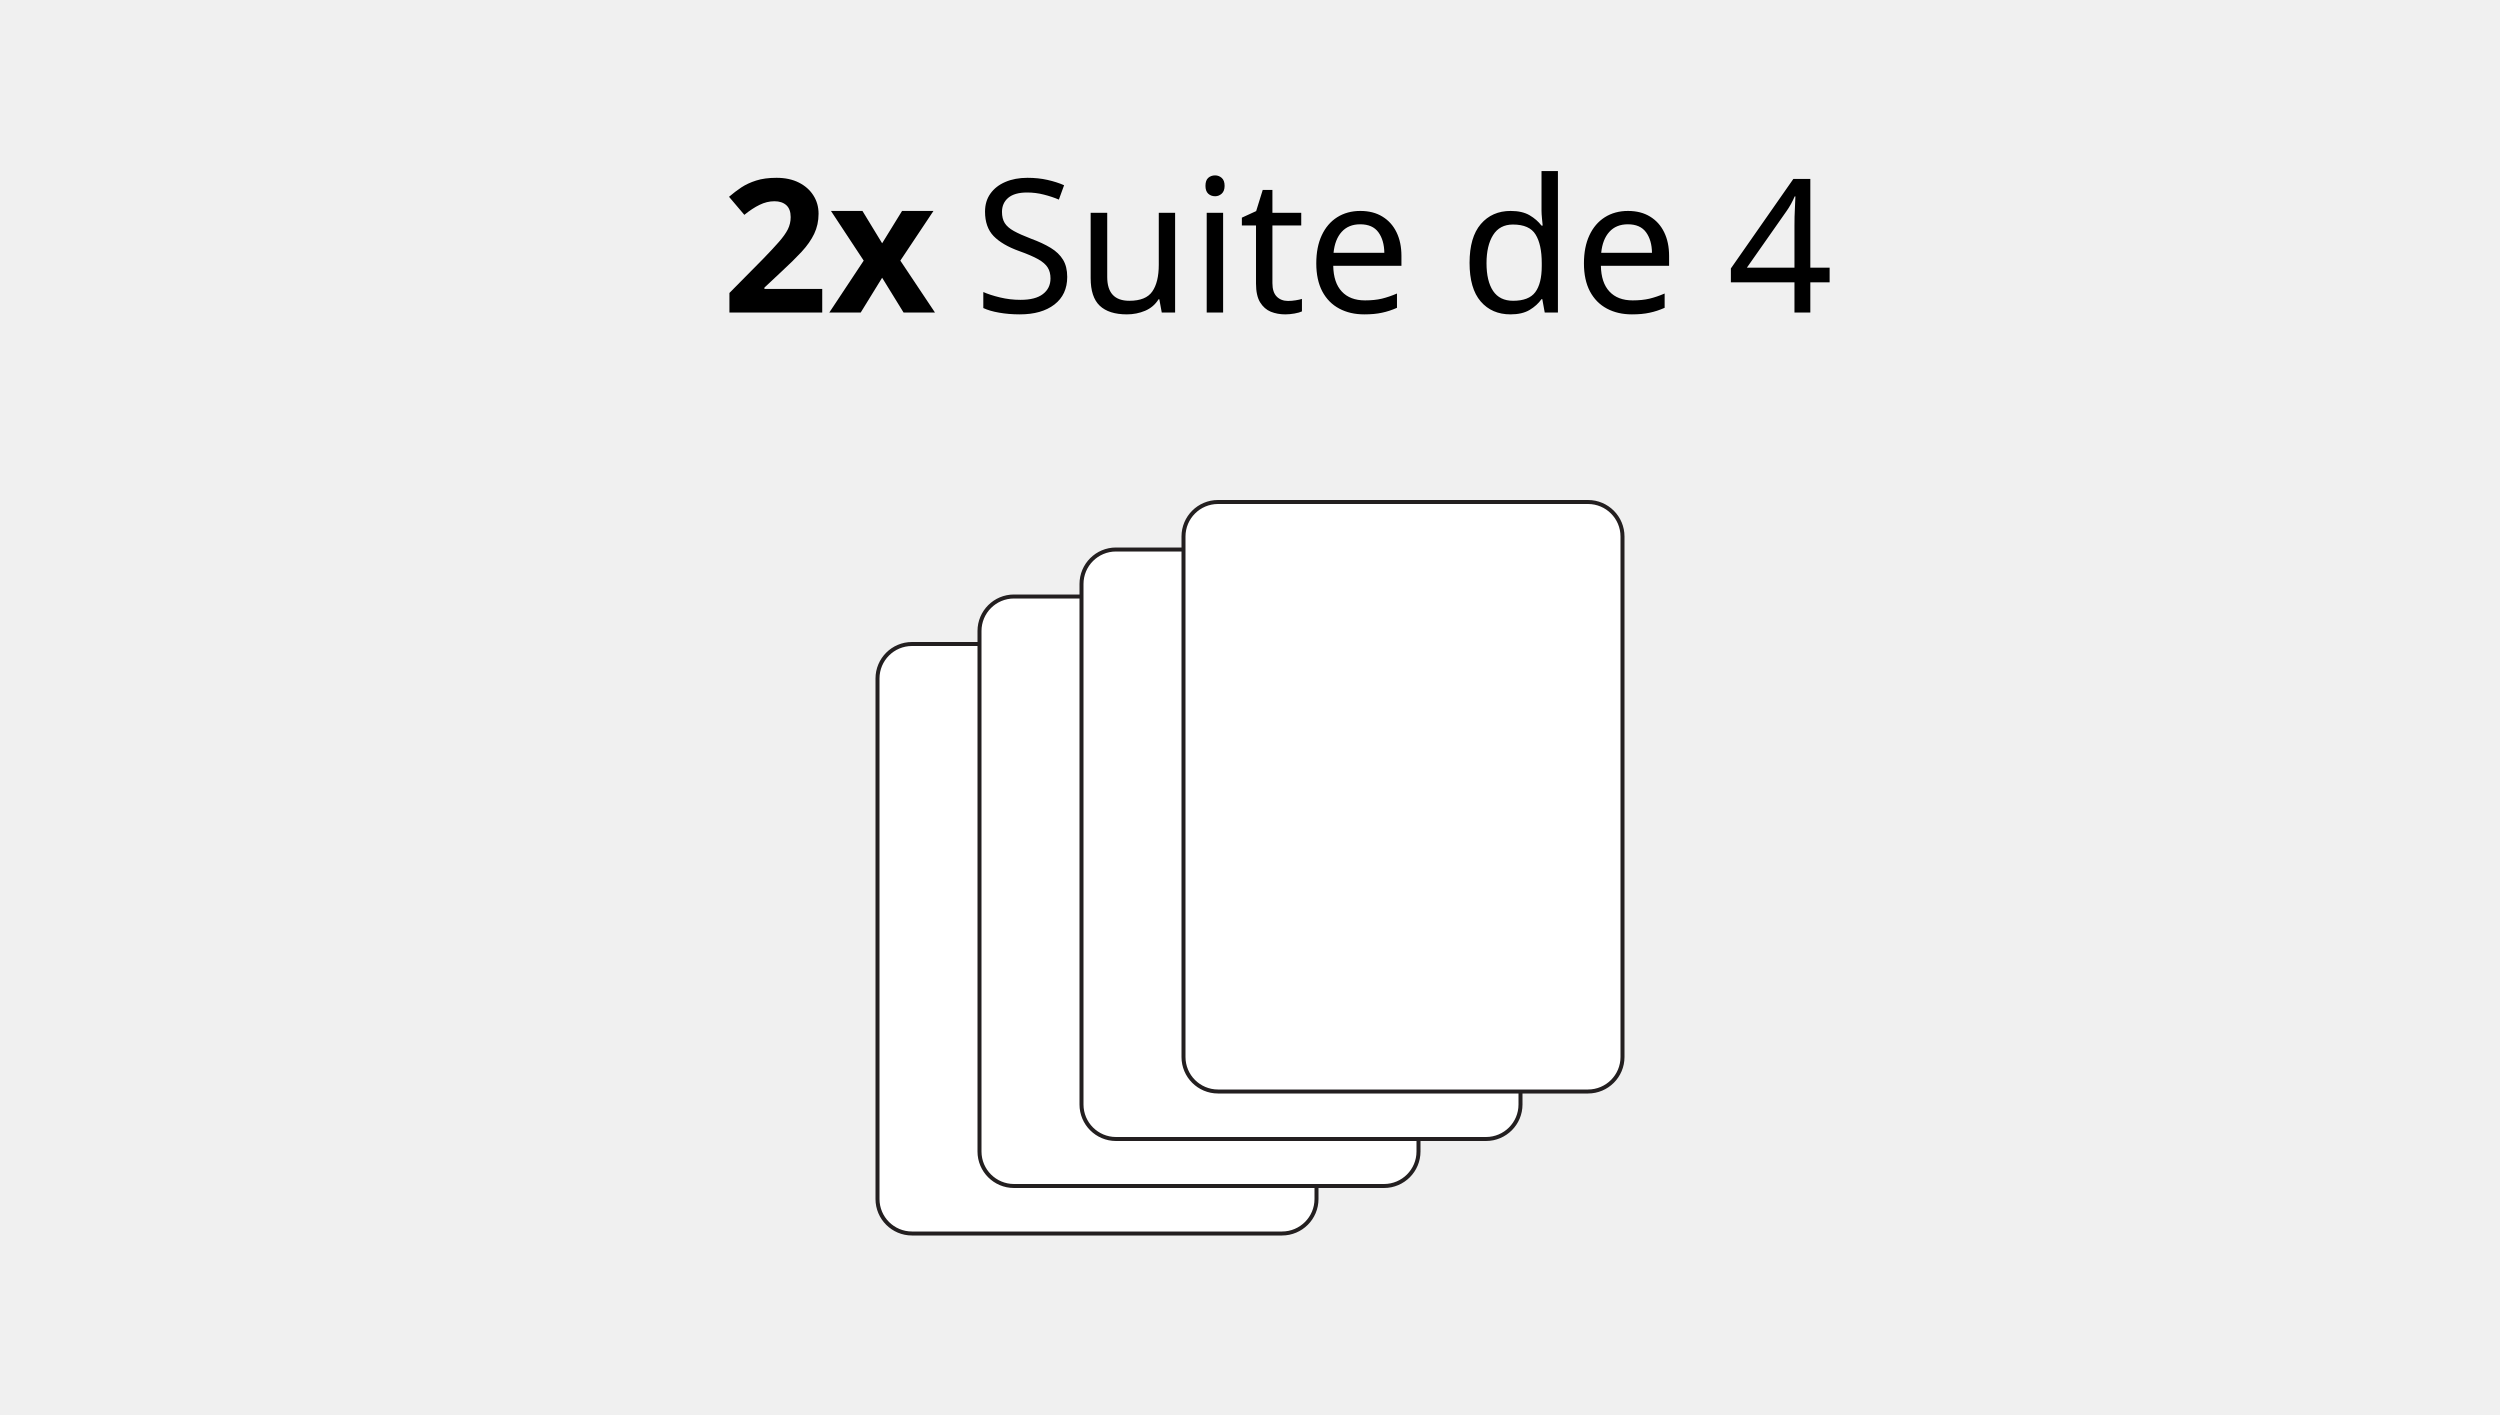
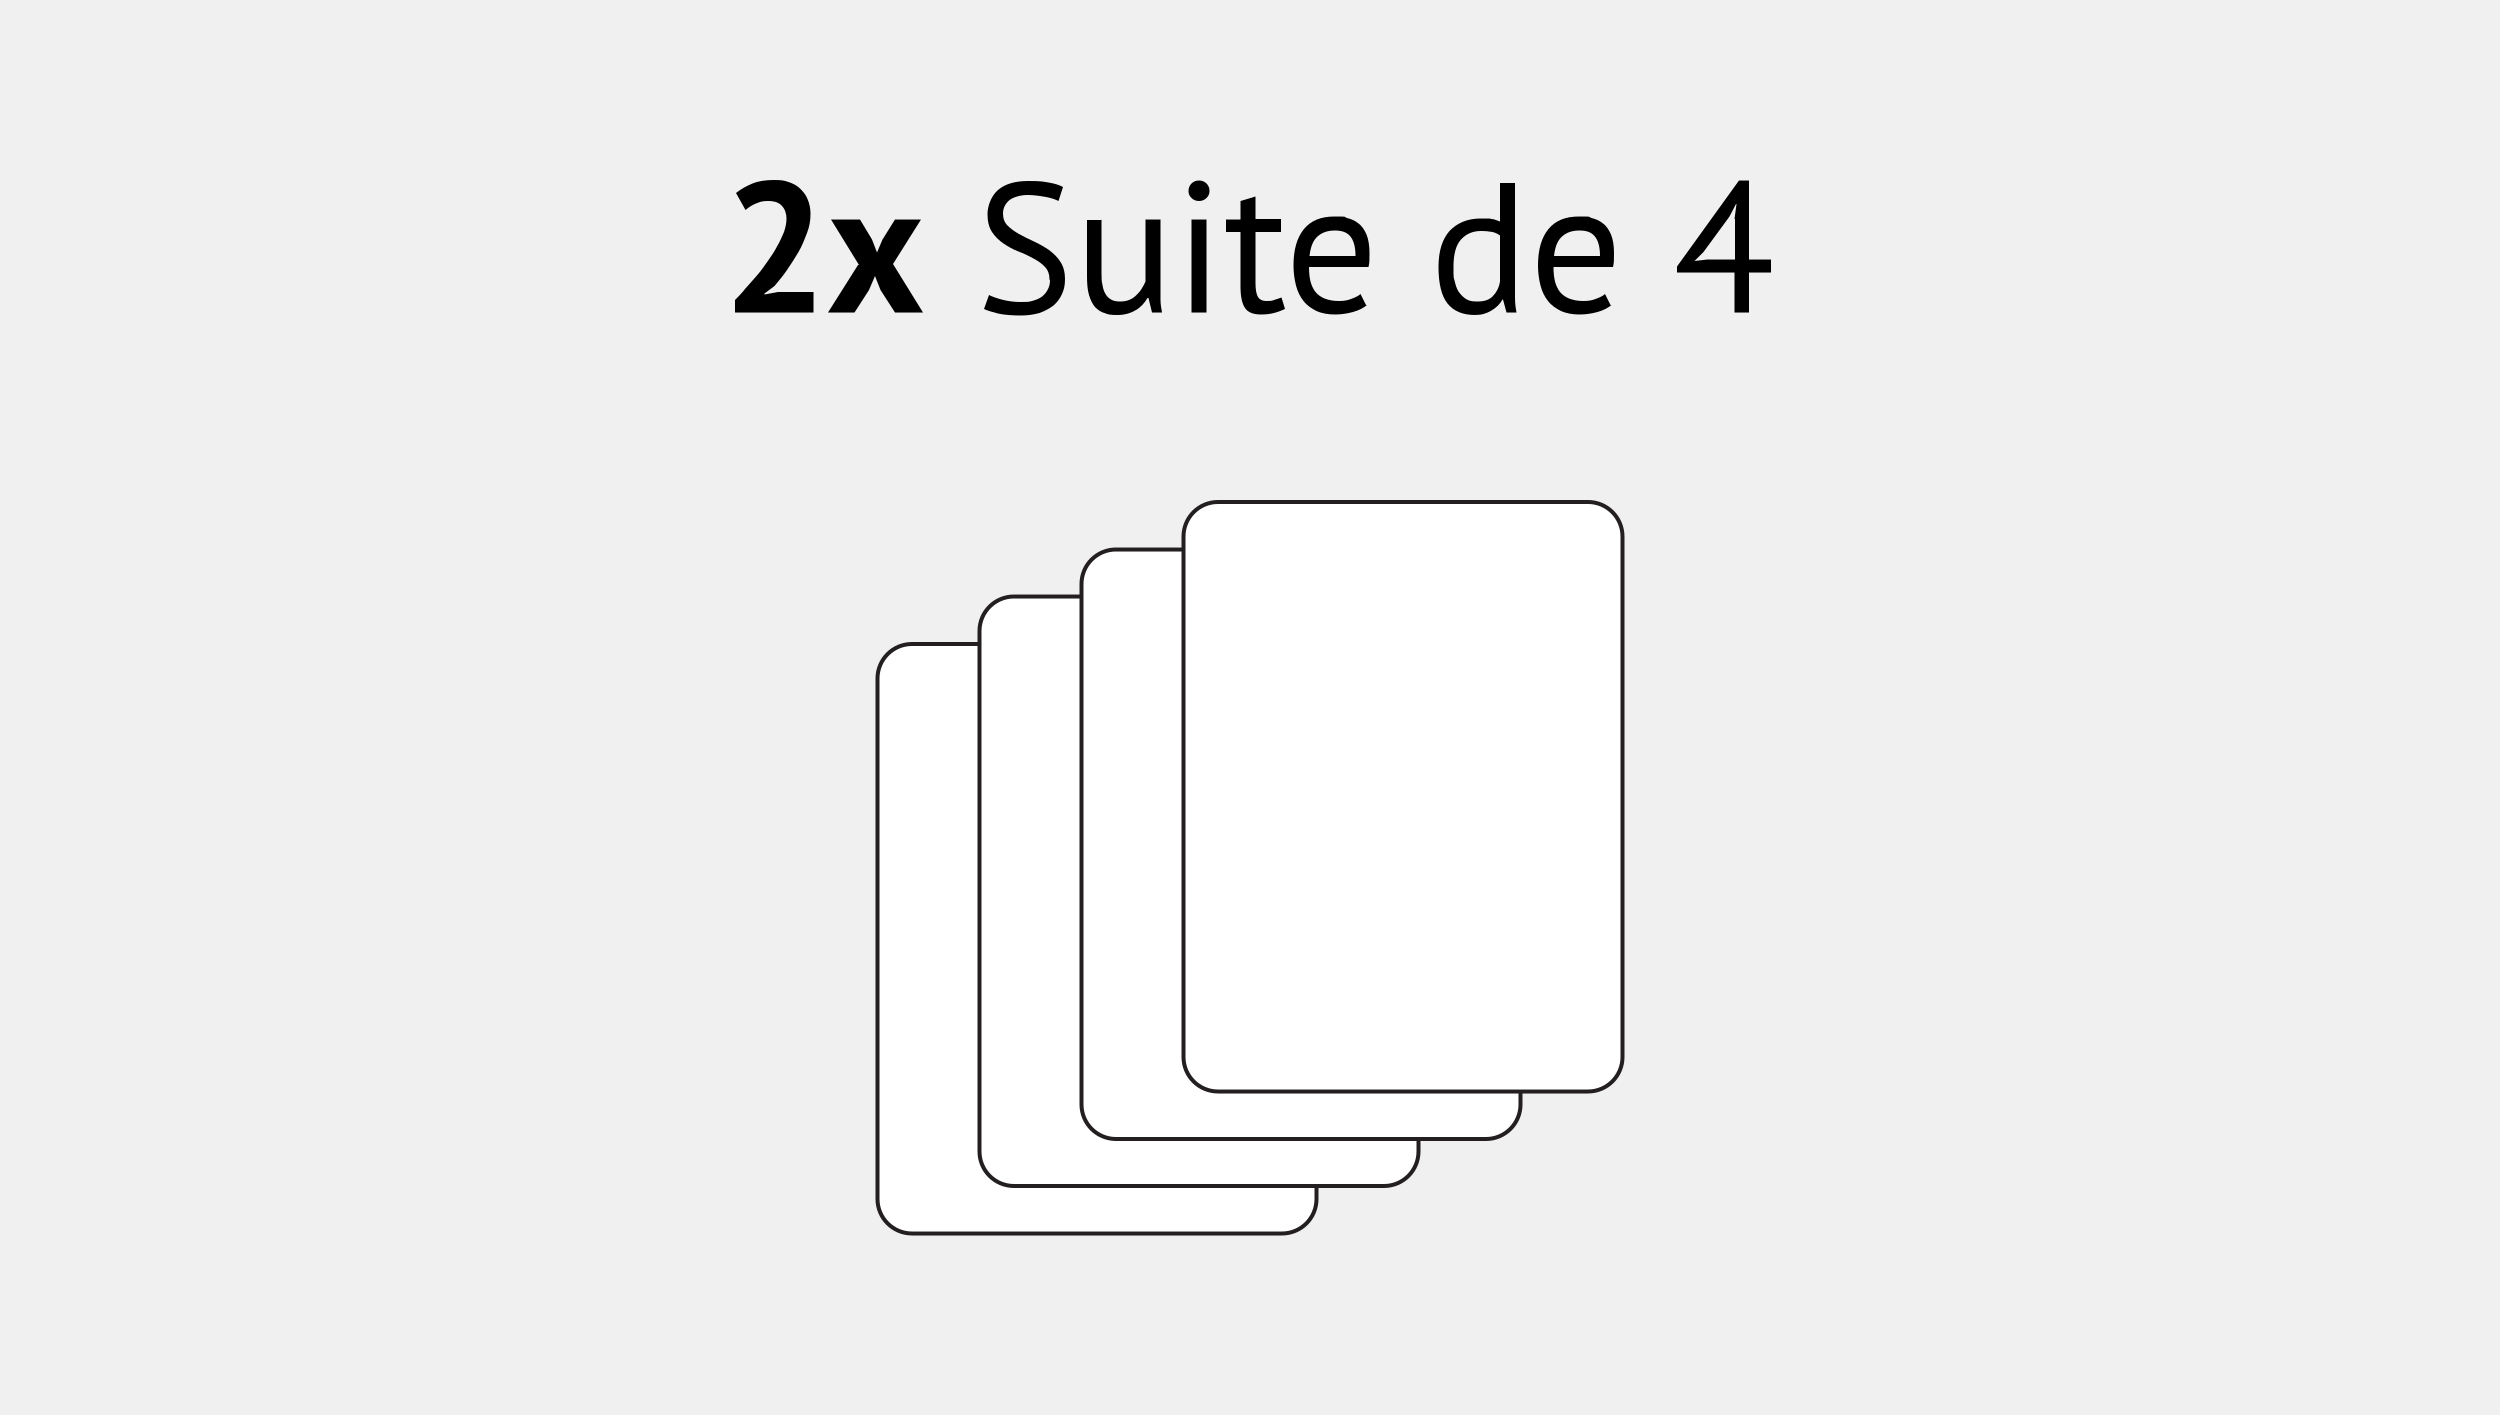
<svg xmlns="http://www.w3.org/2000/svg" id="Layer_1" version="1.1" viewBox="0 0 500 282.9">
  <g style="isolation: isolate;">
-     <text transform="translate(144.4 62.5)" style="font-family: PTSans-Bold, 'PT Sans'; font-size: 37.2px; font-weight: 700; isolation: isolate;">
-       <tspan x="0" y="0">2x</tspan>
-     </text>
-     <text transform="translate(185.1 62.5)" style="font-family: PTSans-Regular, 'PT Sans'; font-size: 37.2px; isolation: isolate;">
-       <tspan x="0" y="0" xml:space="preserve"> Suite de 4</tspan>
-     </text>
+     <g style="isolation: isolate;">
+       <path d="M162.1,42.8c0,1.3-.2,2.5-.7,3.8-.5,1.3-1,2.6-1.7,3.8s-1.5,2.4-2.3,3.6-1.7,2.2-2.5,3.2l-2,1.5v.2l2.7-.5h7.1v4.1h-15.7v-2.5c.6-.6,1.3-1.3,2-2.2.7-.8,1.5-1.7,2.3-2.6.8-.9,1.5-1.9,2.2-2.9s1.4-2,1.9-3c.6-1,1-2,1.4-2.9.3-.9.5-1.8.5-2.7s-.3-1.9-.9-2.5c-.6-.7-1.5-1-2.8-1s-1.6.2-2.4.5c-.8.3-1.5.8-2.1,1.3l-1.9-3.4c1-.8,2.1-1.4,3.3-1.9,1.2-.5,2.7-.7,4.3-.7s2,.1,2.9.4c.9.3,1.7.7,2.3,1.3.6.6,1.2,1.3,1.5,2.1.4.9.6,1.9.6,3Z" />
+       <path d="M171.8,53l-5.6-9.1h5.8l2.4,4,1,2.6,1.1-2.6,2.5-4h5.2l-5.6,8.9,6,9.7h-5.6l-2.9-4.5-1.1-2.8-1.2,2.8-2.9,4.5h-5.3l6-9.5Z" />
+     </g>
+     <g style="isolation: isolate;">
+       <path d="M209.9,55.9c0-1-.3-1.9-.9-2.5-.6-.7-1.4-1.2-2.3-1.7-.9-.5-1.9-1-3-1.4-1.1-.4-2.1-1-3-1.6-.9-.6-1.7-1.4-2.3-2.3-.6-.9-.9-2.1-.9-3.6s.7-3.6,2.1-4.8c1.4-1.2,3.4-1.8,6-1.8s2.9.1,4.1.3c1.2.2,2.2.5,2.9.9l-.9,2.8c-.6-.3-1.4-.6-2.5-.8s-2.4-.4-3.7-.4-2.9.4-3.7,1.1-1.2,1.6-1.2,2.6.3,1.8.9,2.4c.6.6,1.4,1.2,2.3,1.7.9.5,1.9,1,3,1.5,1.1.5,2.1,1.1,3,1.7.9.7,1.7,1.4,2.3,2.4.6.9.9,2.1.9,3.4s-.2,2.1-.6,3c-.4.9-1,1.7-1.7,2.3-.8.6-1.7,1.1-2.8,1.5-1.1.3-2.3.5-3.7.5s-3.4-.1-4.6-.4-2.2-.6-2.8-.9l1-2.8c.6.3,1.4.6,2.5.9s2.4.5,3.8.5,1.6,0,2.3-.2c.7-.2,1.3-.4,1.9-.8.5-.4.9-.8,1.2-1.4.3-.5.5-1.2.5-1.9Z" />
+       <path d="M220.3,43.9v10.6c0,1,0,1.8.2,2.5.1.7.3,1.3.6,1.8.3.5.6.8,1.1,1.1s1.1.4,1.8.4,1.3-.1,1.8-.3,1-.5,1.4-.9.8-.8,1.1-1.3c.3-.5.6-1,.8-1.5v-12.4h3v13.3c0,.9,0,1.8,0,2.8,0,1,.2,1.8.3,2.5h-2l-.7-2.9h-.2c-.6,1-1.3,1.8-2.3,2.4-1,.6-2.2,1-3.7,1s-1.9-.1-2.6-.4c-.8-.2-1.4-.7-1.9-1.2-.5-.6-.9-1.4-1.2-2.4-.3-1-.4-2.3-.4-3.8v-11.2h3Z" />
+       <path d="M237.7,38.2c0-.6.2-1.1.6-1.5.4-.4.9-.6,1.5-.6s1.1.2,1.5.6.6.9.6,1.5-.2,1-.6,1.4-.9.6-1.5.6-1.1-.2-1.5-.6c-.4-.4-.6-.8-.6-1.4ZM238.3,43.9h3v18.6h-3v-18.6Z" />
+       <path d="M245.2,43.9h2.9v-3.7l3-.9v4.5h5.1v2.6h-5.1v10.3c0,1.3.2,2.2.5,2.7.3.5.9.8,1.6.8s1.2,0,1.6-.2c.4-.1.9-.3,1.5-.5l.7,2.3c-.7.3-1.4.6-2.2.8-.8.2-1.6.3-2.6.3-1.5,0-2.6-.4-3.2-1.3s-.9-2.3-.9-4.3v-10.9h-2.9v-2.6Z" />
+       <path d="M273.4,61c-.7.6-1.7,1.1-2.8,1.4-1.1.3-2.3.5-3.6.5s-2.6-.2-3.7-.7c-1-.5-1.9-1.1-2.6-2-.7-.9-1.2-1.9-1.5-3.1s-.5-2.5-.5-4c0-3.2.7-5.6,2.1-7.3,1.4-1.7,3.4-2.5,6.1-2.5s1.7,0,2.5.3c.8.2,1.6.5,2.3,1.1.7.5,1.2,1.3,1.6,2.2.4,1,.6,2.2.6,3.8s0,1.7-.2,2.7h-11.9c0,1.1.1,2.1.3,2.9.2.8.6,1.6,1,2.1.5.6,1.1,1,1.8,1.3.8.3,1.7.5,2.8.5s1.7-.1,2.5-.4c.8-.3,1.5-.6,1.9-1l1.1,2.2ZM267,46.1c-1.5,0-2.6.4-3.5,1.2-.9.8-1.4,2.1-1.6,3.9h9.2c0-1.9-.4-3.2-1.1-4-.7-.8-1.7-1.1-3.1-1.1Z" />
+       <path d="M303,56.1c0,1.3,0,2.4,0,3.4s.1,2,.3,3h-2l-.7-2.6h-.1c-.5.9-1.2,1.6-2.2,2.2s-2,.9-3.3.9c-2.5,0-4.3-.8-5.5-2.3s-1.8-4-1.8-7.3.8-5.6,2.2-7.2c1.5-1.6,3.6-2.5,6.2-2.5s1.6,0,2.2.1c.5,0,1.1.3,1.7.5v-7.7h3v19.6ZM295.5,60.3c1.3,0,2.3-.3,3-1,.7-.7,1.3-1.7,1.5-3v-9.2c-.4-.3-1-.6-1.5-.7-.6-.1-1.3-.2-2.3-.2-1.7,0-3,.6-4,1.7-1,1.1-1.5,2.9-1.5,5.4s0,2,.2,2.8.4,1.6.8,2.2.9,1.1,1.5,1.5c.6.4,1.3.5,2.2.5Z" />
+       <path d="M322.3,61c-.7.6-1.7,1.1-2.8,1.4-1.1.3-2.3.5-3.6.5s-2.6-.2-3.7-.7c-1-.5-1.9-1.1-2.6-2-.7-.9-1.2-1.9-1.5-3.1-.3-1.2-.5-2.5-.5-4,0-3.2.7-5.6,2.1-7.3,1.4-1.7,3.4-2.5,6.1-2.5s1.7,0,2.5.3c.8.2,1.6.5,2.3,1.1.7.5,1.2,1.3,1.6,2.2.4,1,.6,2.2.6,3.8s0,1.7-.2,2.7h-11.9c0,1.1.1,2.1.3,2.9.2.8.6,1.6,1,2.1.5.6,1.1,1,1.8,1.3.8.3,1.7.5,2.8.5s1.7-.1,2.5-.4c.8-.3,1.5-.6,1.9-1l1.1,2.2ZM315.9,46.1c-1.5,0-2.6.4-3.5,1.2-.9.8-1.4,2.1-1.6,3.9h9.2c0-1.9-.4-3.2-1.1-4-.7-.8-1.7-1.1-3-1.1Z" />
+       <path d="M354.2,54.5h-4.4v8h-2.9v-8h-11.5v-1.2l12.4-17.2h2v15.8h4.4v2.6ZM346.9,43.8l.4-3h-.1l-1.3,2.5-5.2,7.1-1.8,1.8,2.6-.3h5.5v-8.1Z" />
+     </g>
  </g>
  <g>
    <rect x="175.5" y="128.8" width="87.8" height="117.9" rx="6.9" ry="6.9" style="fill: #fff; stroke: #231f20; stroke-miterlimit: 10; stroke-width: .8px;" />
    <rect x="195.9" y="119.3" width="87.8" height="117.9" rx="6.9" ry="6.9" style="fill: #fff; stroke: #231f20; stroke-miterlimit: 10; stroke-width: .8px;" />
    <rect x="216.3" y="109.9" width="87.8" height="117.9" rx="6.9" ry="6.9" style="fill: #fff; stroke: #231f20; stroke-miterlimit: 10; stroke-width: .8px;" />
    <rect x="236.7" y="100.4" width="87.8" height="117.9" rx="6.9" ry="6.9" style="fill: #fff; stroke: #231f20; stroke-miterlimit: 10; stroke-width: .8px;" />
  </g>
</svg>
